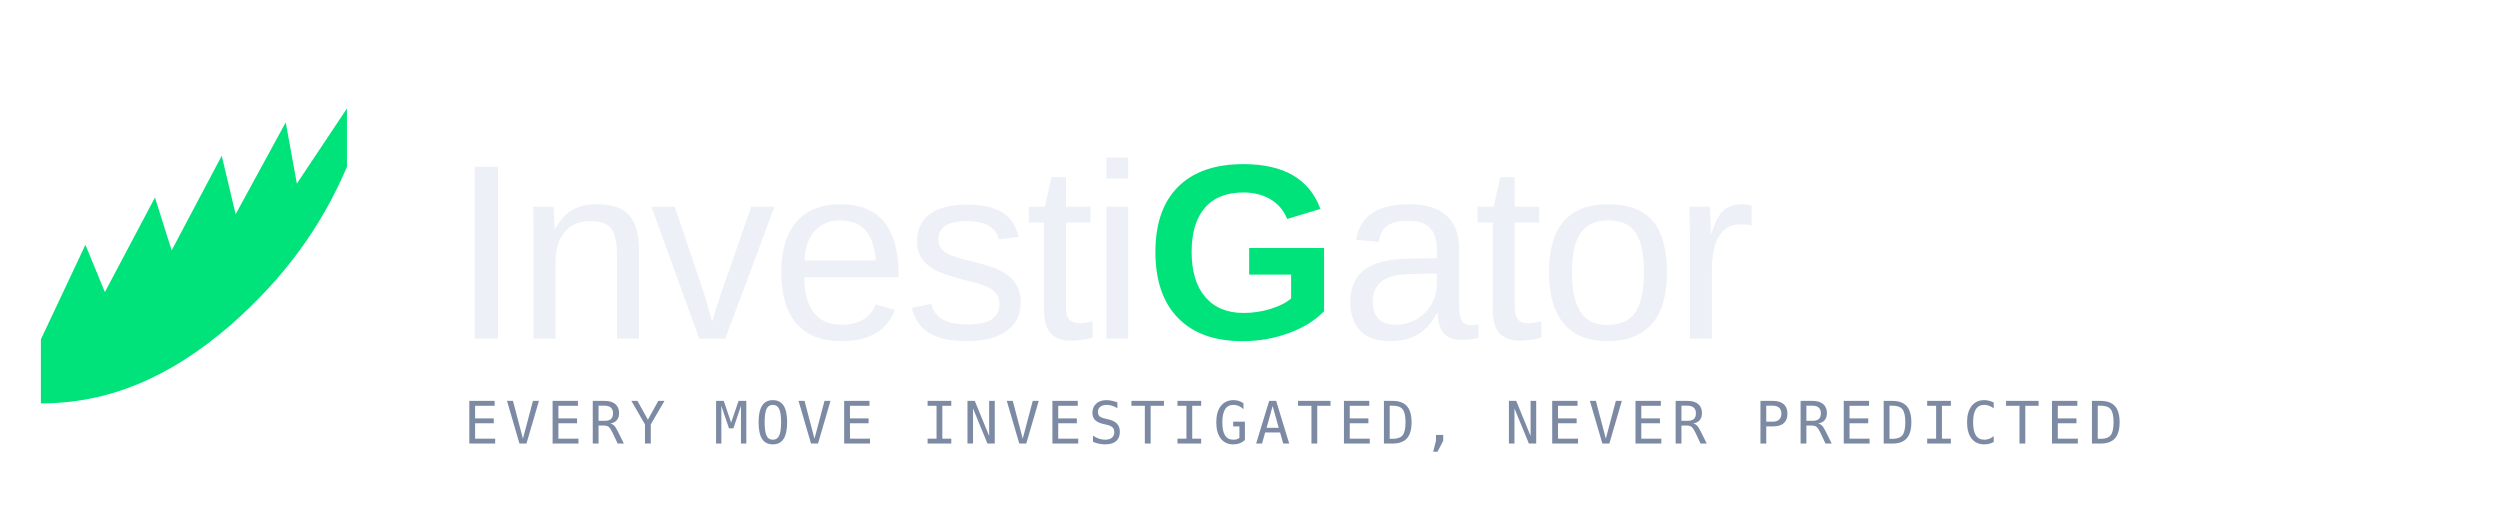
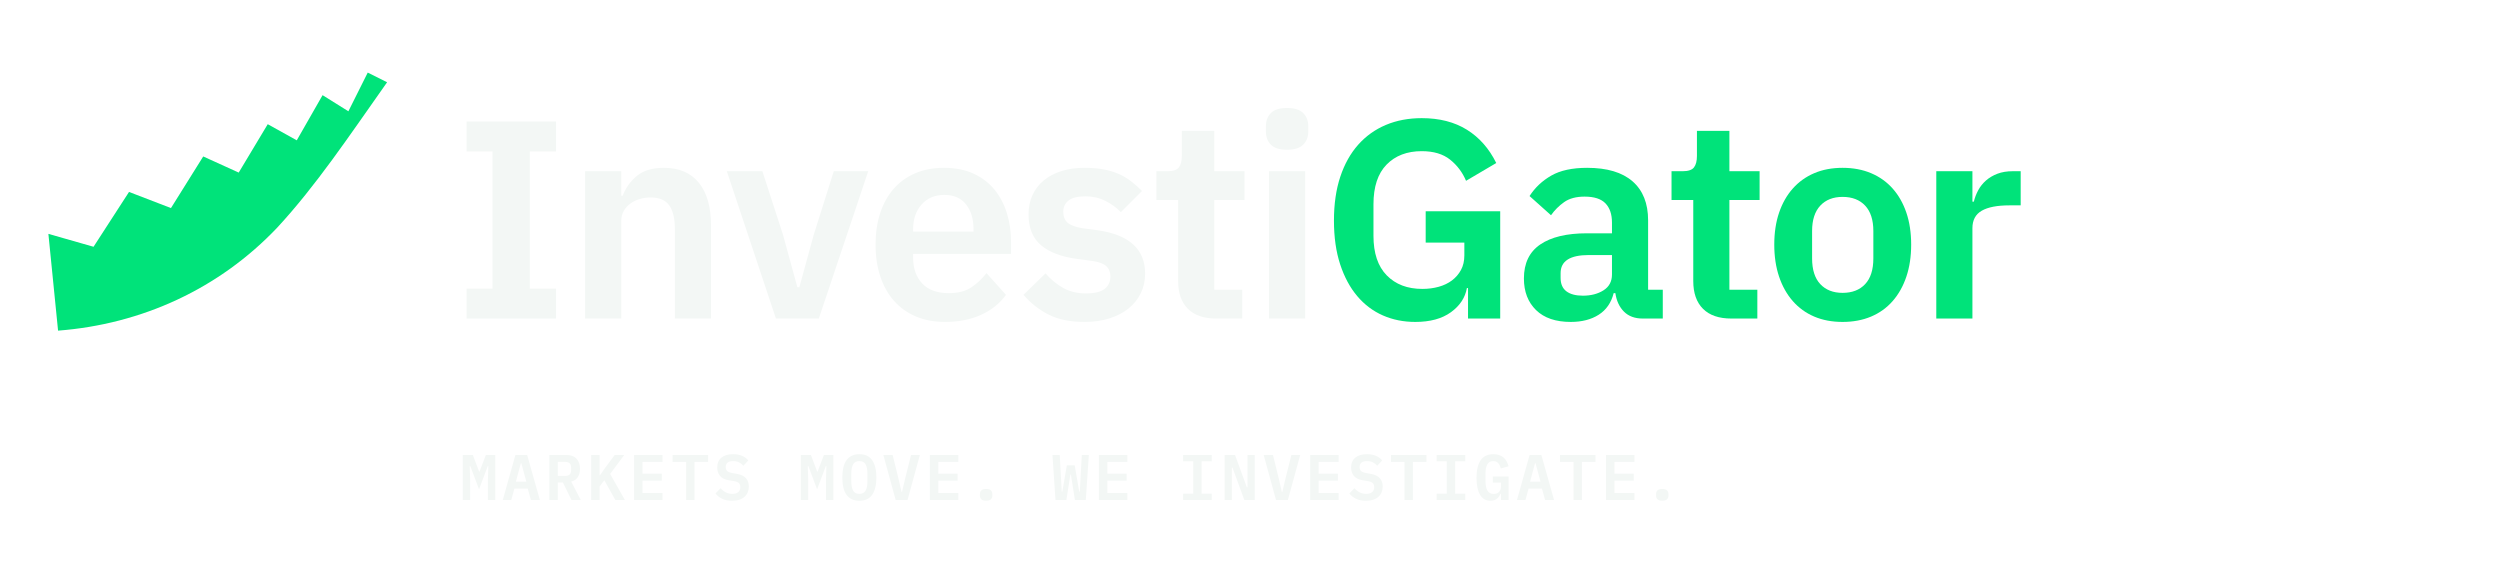
- <svg xmlns="http://www.w3.org/2000/svg" viewBox="0 0 620 128" width="620" height="128" role="img" aria-label="InvestiGator">
-   <g transform="translate(6 20) scale(0.345)">
-     <path d="M12 232 C60 232 104 214 148 176 C188 141 214 104 232 62 L232 20 L196 74              L188 30 L152 96 L142 54 L106 122 L94 84 L58 152 L44 118 L12 186 Z" fill="#00E37A" />
+ <svg xmlns="http://www.w3.org/2000/svg" viewBox="0 0 620 142" width="620" height="142" role="img" aria-label="InvestiGator — Markets move. We investigate." data-piece="lockup-tagline" data-variant="dark">
+   <g data-part="mark" fill="#00E37A" transform="translate(5.6 -0.4) scale(0.4)">
+     <path d="M22 206 C 74 202, 122 180, 158 142 C 182 116, 202 86, 226 52 L 214 46 L 202 70 L 186 60 L 170 88 L 152 78 L 134 108 L 112 98 L 92 130 L 66 120 L 44 154 L 16 146 Z" />
  </g>
-   <text x="112" y="84" font-family="'Segoe UI Semibold','Helvetica Neue',Arial,ui-sans-serif,sans-serif" font-size="62" letter-spacing="-1.2" fill="#EDF1F7">Investi<tspan fill="#00E37A" font-weight="700">G</tspan>ator</text>
-   <text x="115" y="110" font-family="ui-monospace,'SF Mono',Menlo,monospace" font-size="14.5" letter-spacing="1.6" fill="#7C8AA3">EVERY MOVE INVESTIGATED, NEVER PREDICTED</text>
+   <g id="wordmark-investi" data-part="investi" fill="#F3F7F5">
+     <path d="M115.71 79.0V71.58H122.15V37.56H115.71V30.14H137.9V37.56H131.39V71.58H137.9V79.0Z" />
+     <path d="M145.11 79.0V42.46H154.07V48.55H154.42Q155.54 45.61 157.955 43.615Q160.37 41.62 164.64 41.62Q170.31 41.62 173.32 45.33Q176.33 49.04 176.33 55.9V79.0H167.37V56.81Q167.37 52.89 165.97 50.93Q164.57 48.97 161.35 48.97Q159.95 48.97 158.655 49.355Q157.36 49.74 156.345 50.475Q155.33 51.21 154.7 52.295Q154.07 53.38 154.07 54.85V79.0Z" />
+     <path d="M192.43 79.0 180.25 42.46H189.07L194.18 58.21L197.75 71.23H198.24L201.81 58.21L206.78 42.46H215.32L203.07 79.0Z" />
+     <path d="M234.36 79.84Q230.3 79.84 227.115 78.475Q223.93 77.11 221.725 74.625Q219.52 72.14 218.33 68.605Q217.14 65.07 217.14 60.66Q217.14 56.32 218.295 52.82Q219.45 49.32 221.62 46.835Q223.79 44.35 226.94 42.985Q230.09 41.62 234.08 41.62Q238.35 41.62 241.5 43.09Q244.65 44.56 246.68 47.08Q248.71 49.6 249.725 52.925Q250.74 56.25 250.74 60.03V62.97H226.45V63.88Q226.45 67.87 228.69 70.285Q230.93 72.7 235.34 72.7Q238.7 72.7 240.835 71.3Q242.97 69.9 244.65 67.73L249.48 73.12Q247.24 76.27 243.355 78.055Q239.47 79.84 234.36 79.84ZM234.22 48.34Q230.65 48.34 228.55 50.72Q226.45 53.1 226.45 56.88V57.44H241.43V56.81Q241.43 53.03 239.575 50.685Q237.72 48.34 234.22 48.34Z" />
+     <path d="M268.94 79.84Q263.69 79.84 260.12 78.055Q256.55 76.27 253.82 73.12L259.28 67.8Q261.31 70.11 263.725 71.44Q266.14 72.77 269.29 72.77Q272.51 72.77 273.945 71.65Q275.38 70.53 275.38 68.57Q275.38 66.96 274.365 66.015Q273.35 65.07 270.9 64.72L267.26 64.23Q261.31 63.46 258.195 60.835Q255.08 58.21 255.08 53.17Q255.08 50.51 256.06 48.375Q257.04 46.24 258.86 44.735Q260.68 43.23 263.235 42.425Q265.79 41.62 268.94 41.62Q271.6 41.62 273.665 42.005Q275.73 42.39 277.41 43.125Q279.09 43.86 280.49 44.945Q281.89 46.03 283.22 47.36L277.97 52.61Q276.36 50.93 274.12 49.81Q271.88 48.69 269.22 48.69Q266.28 48.69 264.985 49.74Q263.69 50.79 263.69 52.47Q263.69 54.29 264.775 55.235Q265.86 56.18 268.45 56.6L272.16 57.09Q283.99 58.77 283.99 67.87Q283.99 70.53 282.905 72.735Q281.82 74.94 279.86 76.515Q277.9 78.09 275.135 78.965Q272.37 79.84 268.94 79.84Z" />
+     <path d="M301.63 79.0Q297.01 79.0 294.595 76.585Q292.18 74.17 292.18 69.69V49.6H286.79V42.46H289.59Q291.62 42.46 292.355 41.515Q293.09 40.57 293.09 38.68V32.45H301.14V42.46H308.63V49.6H301.14V71.86H308.07V79.0Z" />
+     <path d="M319.2 37.14Q316.4 37.14 315.175 35.88Q313.95 34.62 313.95 32.66V31.26Q313.95 29.3 315.175 28.04Q316.4 26.78 319.2 26.78Q321.93 26.78 323.19 28.04Q324.45 29.3 324.45 31.26V32.66Q324.45 34.62 323.19 35.88Q321.93 37.14 319.2 37.14ZM314.72 42.46H323.68V79.0H314.72Z" />
+   </g>
+   <g id="wordmark-gator" data-part="gator" fill="#00E37A">
+     <path d="M364.07 71.44H363.79Q363.16 75.01 359.835 77.425Q356.51 79.84 350.98 79.84Q346.64 79.84 342.965 78.23Q339.29 76.62 336.595 73.435Q333.9 70.25 332.36 65.56Q330.82 60.87 330.82 54.71Q330.82 48.55 332.395 43.825Q333.97 39.1 336.84 35.88Q339.71 32.66 343.7 30.98Q347.69 29.3 352.59 29.3Q359.17 29.3 363.79 32.17Q368.41 35.04 371.07 40.43L363.58 44.84Q362.25 41.69 359.625 39.59Q357.0 37.49 352.59 37.49Q347.13 37.49 343.875 40.815Q340.62 44.14 340.62 50.65V58.49Q340.62 64.93 343.91 68.29Q347.2 71.65 352.73 71.65Q354.9 71.65 356.79 71.125Q358.68 70.6 360.08 69.55Q361.48 68.5 362.32 66.96Q363.16 65.42 363.16 63.32V60.17H353.57V52.4H372.05V79.0H364.07Z" />
+     <path d="M407.4 79.0Q404.46 79.0 402.745 77.285Q401.03 75.57 400.61 72.7H400.19Q399.28 76.27 396.48 78.055Q393.68 79.84 389.55 79.84Q383.95 79.84 380.94 76.9Q377.93 73.96 377.93 69.06Q377.93 63.39 381.99 60.625Q386.05 57.86 393.54 57.86H399.77V55.2Q399.77 52.12 398.16 50.44Q396.55 48.76 392.98 48.76Q389.83 48.76 387.905 50.125Q385.98 51.49 384.65 53.38L379.33 48.62Q381.36 45.47 384.72 43.545Q388.08 41.62 393.61 41.62Q401.03 41.62 404.88 44.98Q408.73 48.34 408.73 54.64V71.86H412.37V79.0ZM392.56 73.33Q395.57 73.33 397.67 72.0Q399.77 70.67 399.77 68.08V63.25H394.03Q387.03 63.25 387.03 67.73V68.92Q387.03 71.16 388.465 72.245Q389.9 73.33 392.56 73.33Z" />
+     <path d="M429.38 79.0Q424.76 79.0 422.345 76.585Q419.93 74.17 419.93 69.69V49.6H414.54V42.46H417.34Q419.37 42.46 420.105 41.515Q420.84 40.57 420.84 38.68V32.45H428.89V42.46H436.38V49.6H428.89V71.86H435.82V79.0Z" />
+     <path d="M456.96 79.84Q453.04 79.84 449.925 78.51Q446.81 77.18 444.605 74.66Q442.4 72.14 441.21 68.605Q440.02 65.07 440.02 60.66Q440.02 56.25 441.21 52.75Q442.4 49.25 444.605 46.765Q446.81 44.28 449.925 42.95Q453.04 41.62 456.96 41.62Q460.88 41.62 464.03 42.95Q467.18 44.28 469.385 46.765Q471.59 49.25 472.78 52.75Q473.97 56.25 473.97 60.66Q473.97 65.07 472.78 68.605Q471.59 72.14 469.385 74.66Q467.18 77.18 464.03 78.51Q460.88 79.84 456.96 79.84ZM456.96 72.63Q460.53 72.63 462.56 70.46Q464.59 68.29 464.59 64.09V57.3Q464.59 53.17 462.56 51.0Q460.53 48.83 456.96 48.83Q453.46 48.83 451.43 51.0Q449.4 53.17 449.4 57.3V64.09Q449.4 68.29 451.43 70.46Q453.46 72.63 456.96 72.63Z" />
+     <path d="M480.2 79.0V42.46H489.16V50.02H489.51Q489.86 48.55 490.595 47.185Q491.33 45.82 492.52 44.77Q493.71 43.72 495.355 43.09Q497 42.46 499.17 42.46H501.13V50.93H498.33Q493.78 50.93 491.47 52.26Q489.16 53.59 489.16 56.6V79.0Z" />
+   </g>
+   <g id="tagline-tagline" data-part="tagline" fill="#F3F7F5">
+     <path d="M121.008 118.832 121.104 115.6H120.96L118.8 121.344L116.64 115.6H116.496L116.592 118.832V124.0H114.768V112.832H117.264L118.816 116.944H118.928L120.496 112.832H122.832V124.0H121.008Z" />
+     <path d="M131.664 124.0 130.88 121.168H127.568L126.8 124.0H124.688L127.824 112.832H130.736L133.888 124.0ZM129.296 114.896H129.168L127.936 119.456H130.528Z" />
+     <path d="M138.336 124.0H136.24V112.832H140.48Q142.112 112.832 142.976 113.76Q143.84 114.688 143.84 116.288Q143.84 117.52 143.272 118.36Q142.704 119.2 141.648 119.424L144.032 124.0H141.728L139.6 119.664H138.336ZM140.048 118.032Q140.896 118.032 141.264 117.688Q141.632 117.344 141.632 116.592V115.984Q141.632 115.232 141.264 114.888Q140.896 114.544 140.048 114.544H138.336V118.032Z" />
+     <path d="M149.872 119.104 148.704 120.64V124.0H146.608V112.832H148.704V117.856H148.8L150.096 116.0L152.448 112.832H154.816L151.312 117.536L154.976 124.0H152.608Z" />
+     <path d="M157.248 124.0V112.832H164.304V114.56H159.344V117.472H164.128V119.2H159.344V122.272H164.304V124.0Z" />
+     <path d="M172.24 114.56V124.0H170.16V114.56H166.8V112.832H175.6V114.56Z" />
+     <path d="M181.552 124.192Q180.112 124.192 179.096 123.696Q178.08 123.2 177.44 122.384L178.704 121.072Q179.328 121.792 180.056 122.136Q180.784 122.48 181.616 122.48Q182.576 122.48 183.088 122.048Q183.6 121.616 183.6 120.8Q183.6 120.128 183.216 119.784Q182.832 119.44 181.92 119.296L180.736 119.104Q179.184 118.832 178.528 117.976Q177.872 117.12 177.872 115.952Q177.872 114.352 178.912 113.496Q179.952 112.64 181.792 112.64Q183.104 112.64 184.056 113.056Q185.008 113.472 185.584 114.192L184.352 115.504Q183.904 114.976 183.28 114.664Q182.656 114.352 181.808 114.352Q179.984 114.352 179.984 115.856Q179.984 116.496 180.368 116.832Q180.752 117.168 181.68 117.328L182.848 117.536Q184.304 117.808 185.008 118.608Q185.712 119.408 185.712 120.656Q185.712 121.44 185.44 122.088Q185.168 122.736 184.64 123.208Q184.112 123.68 183.336 123.936Q182.56 124.192 181.552 124.192Z" />
+     <path d="M204.848 118.832 204.944 115.6H204.8L202.64 121.344L200.48 115.6H200.336L200.432 118.832V124.0H198.608V112.832H201.104L202.656 116.944H202.768L204.336 112.832H206.672V124.0H204.848Z" />
+     <path d="M213.12 124.192Q212.032 124.192 211.232 123.8Q210.432 123.408 209.912 122.672Q209.392 121.936 209.144 120.864Q208.896 119.792 208.896 118.416Q208.896 117.056 209.144 115.976Q209.392 114.896 209.912 114.16Q210.432 113.424 211.232 113.032Q212.032 112.64 213.12 112.64Q215.296 112.64 216.32 114.16Q217.344 115.68 217.344 118.416Q217.344 121.152 216.32 122.672Q215.296 124.192 213.12 124.192ZM213.12 122.48Q213.68 122.48 214.064 122.264Q214.448 122.048 214.68 121.648Q214.912 121.248 215.016 120.664Q215.12 120.08 215.12 119.36V117.456Q215.12 116.016 214.68 115.184Q214.24 114.352 213.12 114.352Q212.0 114.352 211.56 115.184Q211.12 116.016 211.12 117.456V119.376Q211.12 120.816 211.56 121.648Q212.0 122.48 213.12 122.48Z" />
+     <path d="M222.128 124.0 219.072 112.832H221.376L222.768 118.48L223.584 122.0H223.696L224.528 118.48L225.936 112.832H228.128L225.072 124.0Z" />
+     <path d="M230.608 124.0V112.832H237.664V114.56H232.704V117.472H237.488V119.2H232.704V122.272H237.664V124.0Z" />
+     <path d="M244.56 124.176Q243.728 124.176 243.376 123.824Q243.024 123.472 243.024 122.96V122.48Q243.024 121.968 243.376 121.616Q243.728 121.264 244.56 121.264Q245.392 121.264 245.744 121.616Q246.096 121.968 246.096 122.48V122.96Q246.096 123.472 245.744 123.824Q245.392 124.176 244.56 124.176Z" />
+     <path d="M261.76 124.0 261.008 112.832H262.816L263.168 119.264L263.312 121.92H263.456L264.576 115.408H266.528L267.648 121.92H267.792L267.936 119.264L268.288 112.832H270.032L269.28 124.0H266.576L265.584 117.68H265.456L264.464 124.0Z" />
+     <path d="M272.528 124.0V112.832H279.584V114.56H274.624V117.472H279.408V119.2H274.624V122.272H279.584V124.0Z" />
+     <path d="M293.408 124.0V122.432H295.92V114.4H293.408V112.832H300.512V114.4H298V122.432H300.512V124.0Z" />
+     <path d="M305.664 115.984H305.504V124.0H303.712V112.832H306.288L309.216 120.848H309.376V112.832H311.168V124.0H308.592Z" />
+     <path d="M316.448 124.0 313.392 112.832H315.696L317.088 118.48L317.904 122.0H318.016L318.848 118.48L320.256 112.832H322.448L319.392 124.0Z" />
+     <path d="M324.928 124.0V112.832H331.984V114.56H327.024V117.472H331.808V119.2H327.024V122.272H331.984V124.0Z" />
+     <path d="M338.752 124.192Q337.312 124.192 336.296 123.696Q335.28 123.2 334.64 122.384L335.904 121.072Q336.528 121.792 337.256 122.136Q337.984 122.48 338.816 122.48Q339.776 122.48 340.288 122.048Q340.8 121.616 340.8 120.8Q340.8 120.128 340.416 119.784Q340.032 119.44 339.12 119.296L337.936 119.104Q336.384 118.832 335.728 117.976Q335.072 117.12 335.072 115.952Q335.072 114.352 336.112 113.496Q337.152 112.64 338.992 112.64Q340.304 112.64 341.256 113.056Q342.208 113.472 342.784 114.192L341.552 115.504Q341.104 114.976 340.48 114.664Q339.856 114.352 339.008 114.352Q337.184 114.352 337.184 115.856Q337.184 116.496 337.568 116.832Q337.952 117.168 338.88 117.328L340.048 117.536Q341.504 117.808 342.208 118.608Q342.912 119.408 342.912 120.656Q342.912 121.44 342.64 122.088Q342.368 122.736 341.84 123.208Q341.312 123.68 340.536 123.936Q339.76 124.192 338.752 124.192Z" />
+     <path d="M350.4 114.56V124.0H348.32V114.56H344.96V112.832H353.76V114.56Z" />
+     <path d="M356.288 124.0V122.432H358.8V114.4H356.288V112.832H363.392V114.4H360.88V122.432H363.392V124.0Z" />
+     <path d="M372.256 122.448H372.128Q371.984 122.784 371.776 123.104Q371.568 123.424 371.264 123.664Q370.96 123.904 370.552 124.048Q370.144 124.192 369.616 124.192Q367.92 124.192 367.048 122.696Q366.176 121.2 366.176 118.496Q366.176 115.648 367.2 114.144Q368.224 112.64 370.352 112.64Q371.184 112.64 371.816 112.864Q372.448 113.088 372.904 113.488Q373.36 113.888 373.656 114.44Q373.952 114.992 374.128 115.632L372.208 116.176Q372.096 115.824 371.96 115.488Q371.824 115.152 371.608 114.904Q371.392 114.656 371.088 114.504Q370.784 114.352 370.336 114.352Q369.296 114.352 368.848 115.184Q368.4 116.016 368.4 117.456V119.248Q368.4 119.968 368.504 120.568Q368.608 121.168 368.848 121.6Q369.088 122.032 369.472 122.264Q369.856 122.496 370.432 122.496Q371.328 122.496 371.792 121.96Q372.256 121.424 372.256 120.592V119.68H370.224V118.16H374.128V124.0H372.256Z" />
+     <path d="M383.184 124.0 382.4 121.168H379.088L378.32 124.0H376.208L379.344 112.832H382.256L385.408 124.0ZM380.816 114.896H380.688L379.456 119.456H382.048Z" />
+     <path d="M392.32 114.56V124.0H390.24V114.56H386.88V112.832H395.68V114.56Z" />
+     <path d="M398.288 124.0V112.832H405.344V114.56H400.384V117.472H405.168V119.2H400.384V122.272H405.344V124.0Z" />
+     <path d="M412.24 124.176Q411.408 124.176 411.056 123.824Q410.704 123.472 410.704 122.96V122.48Q410.704 121.968 411.056 121.616Q411.408 121.264 412.24 121.264Q413.072 121.264 413.424 121.616Q413.776 121.968 413.776 122.48V122.96Q413.776 123.472 413.424 123.824Q413.072 124.176 412.24 124.176Z" />
+   </g>
</svg>
